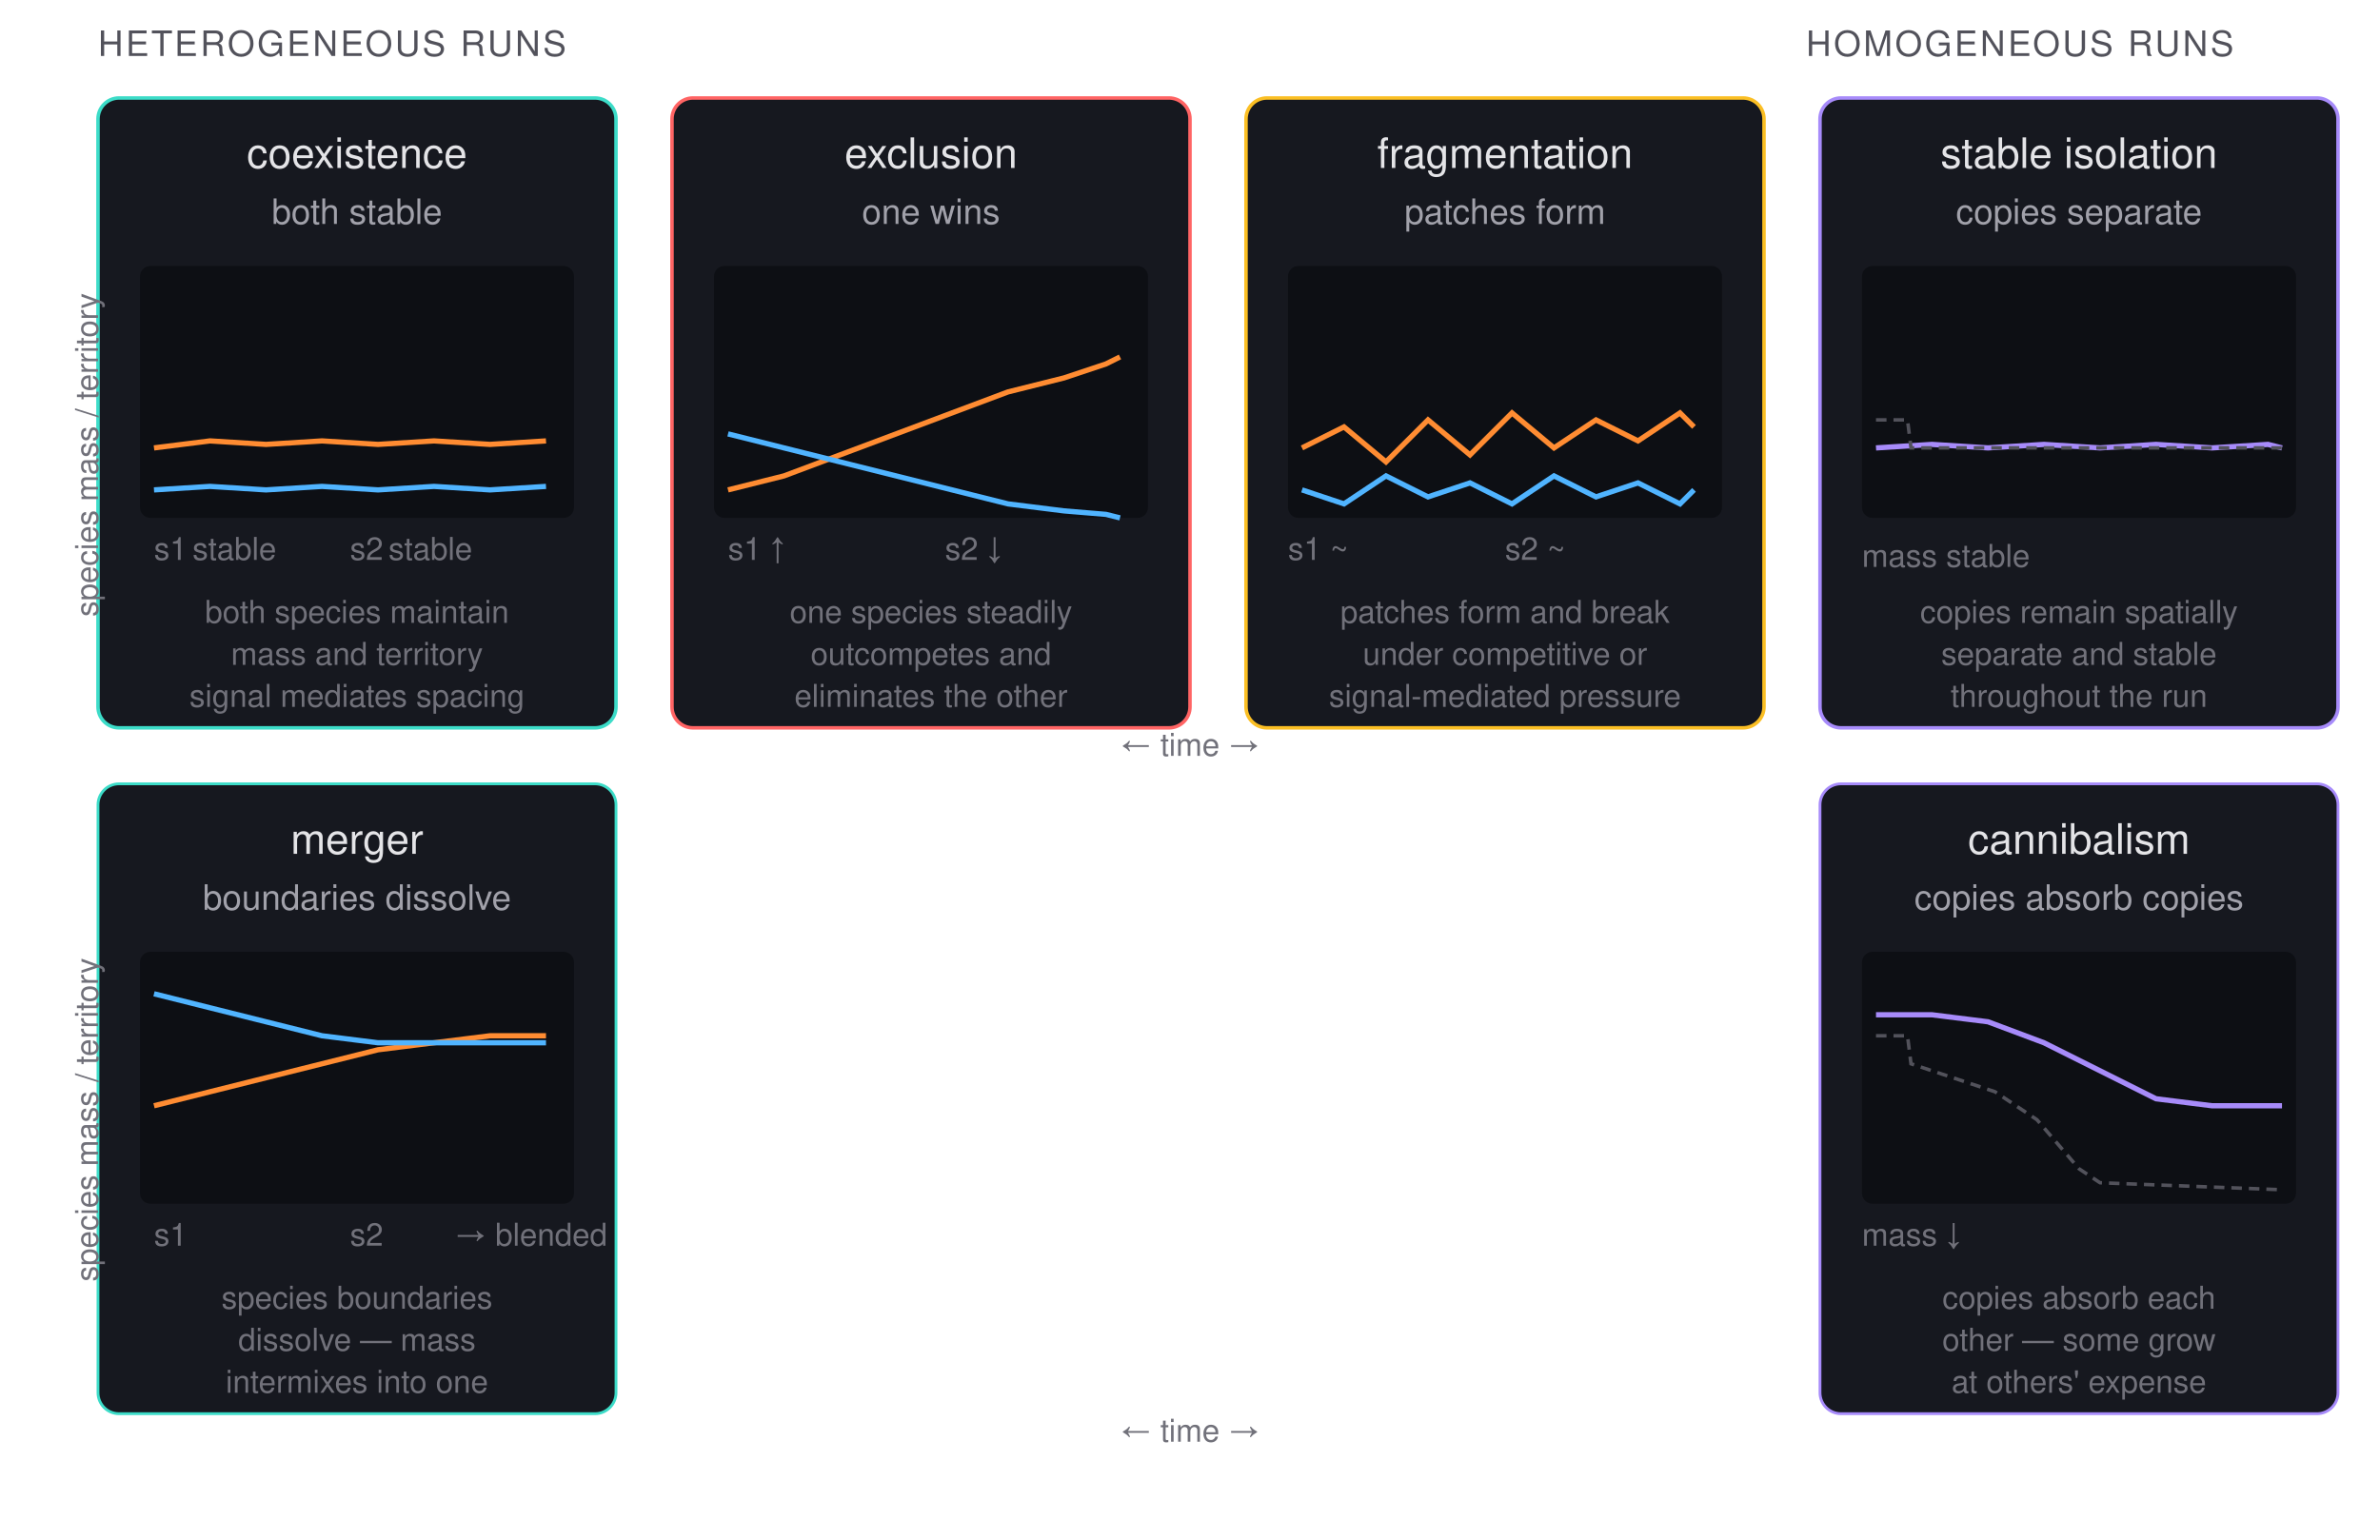
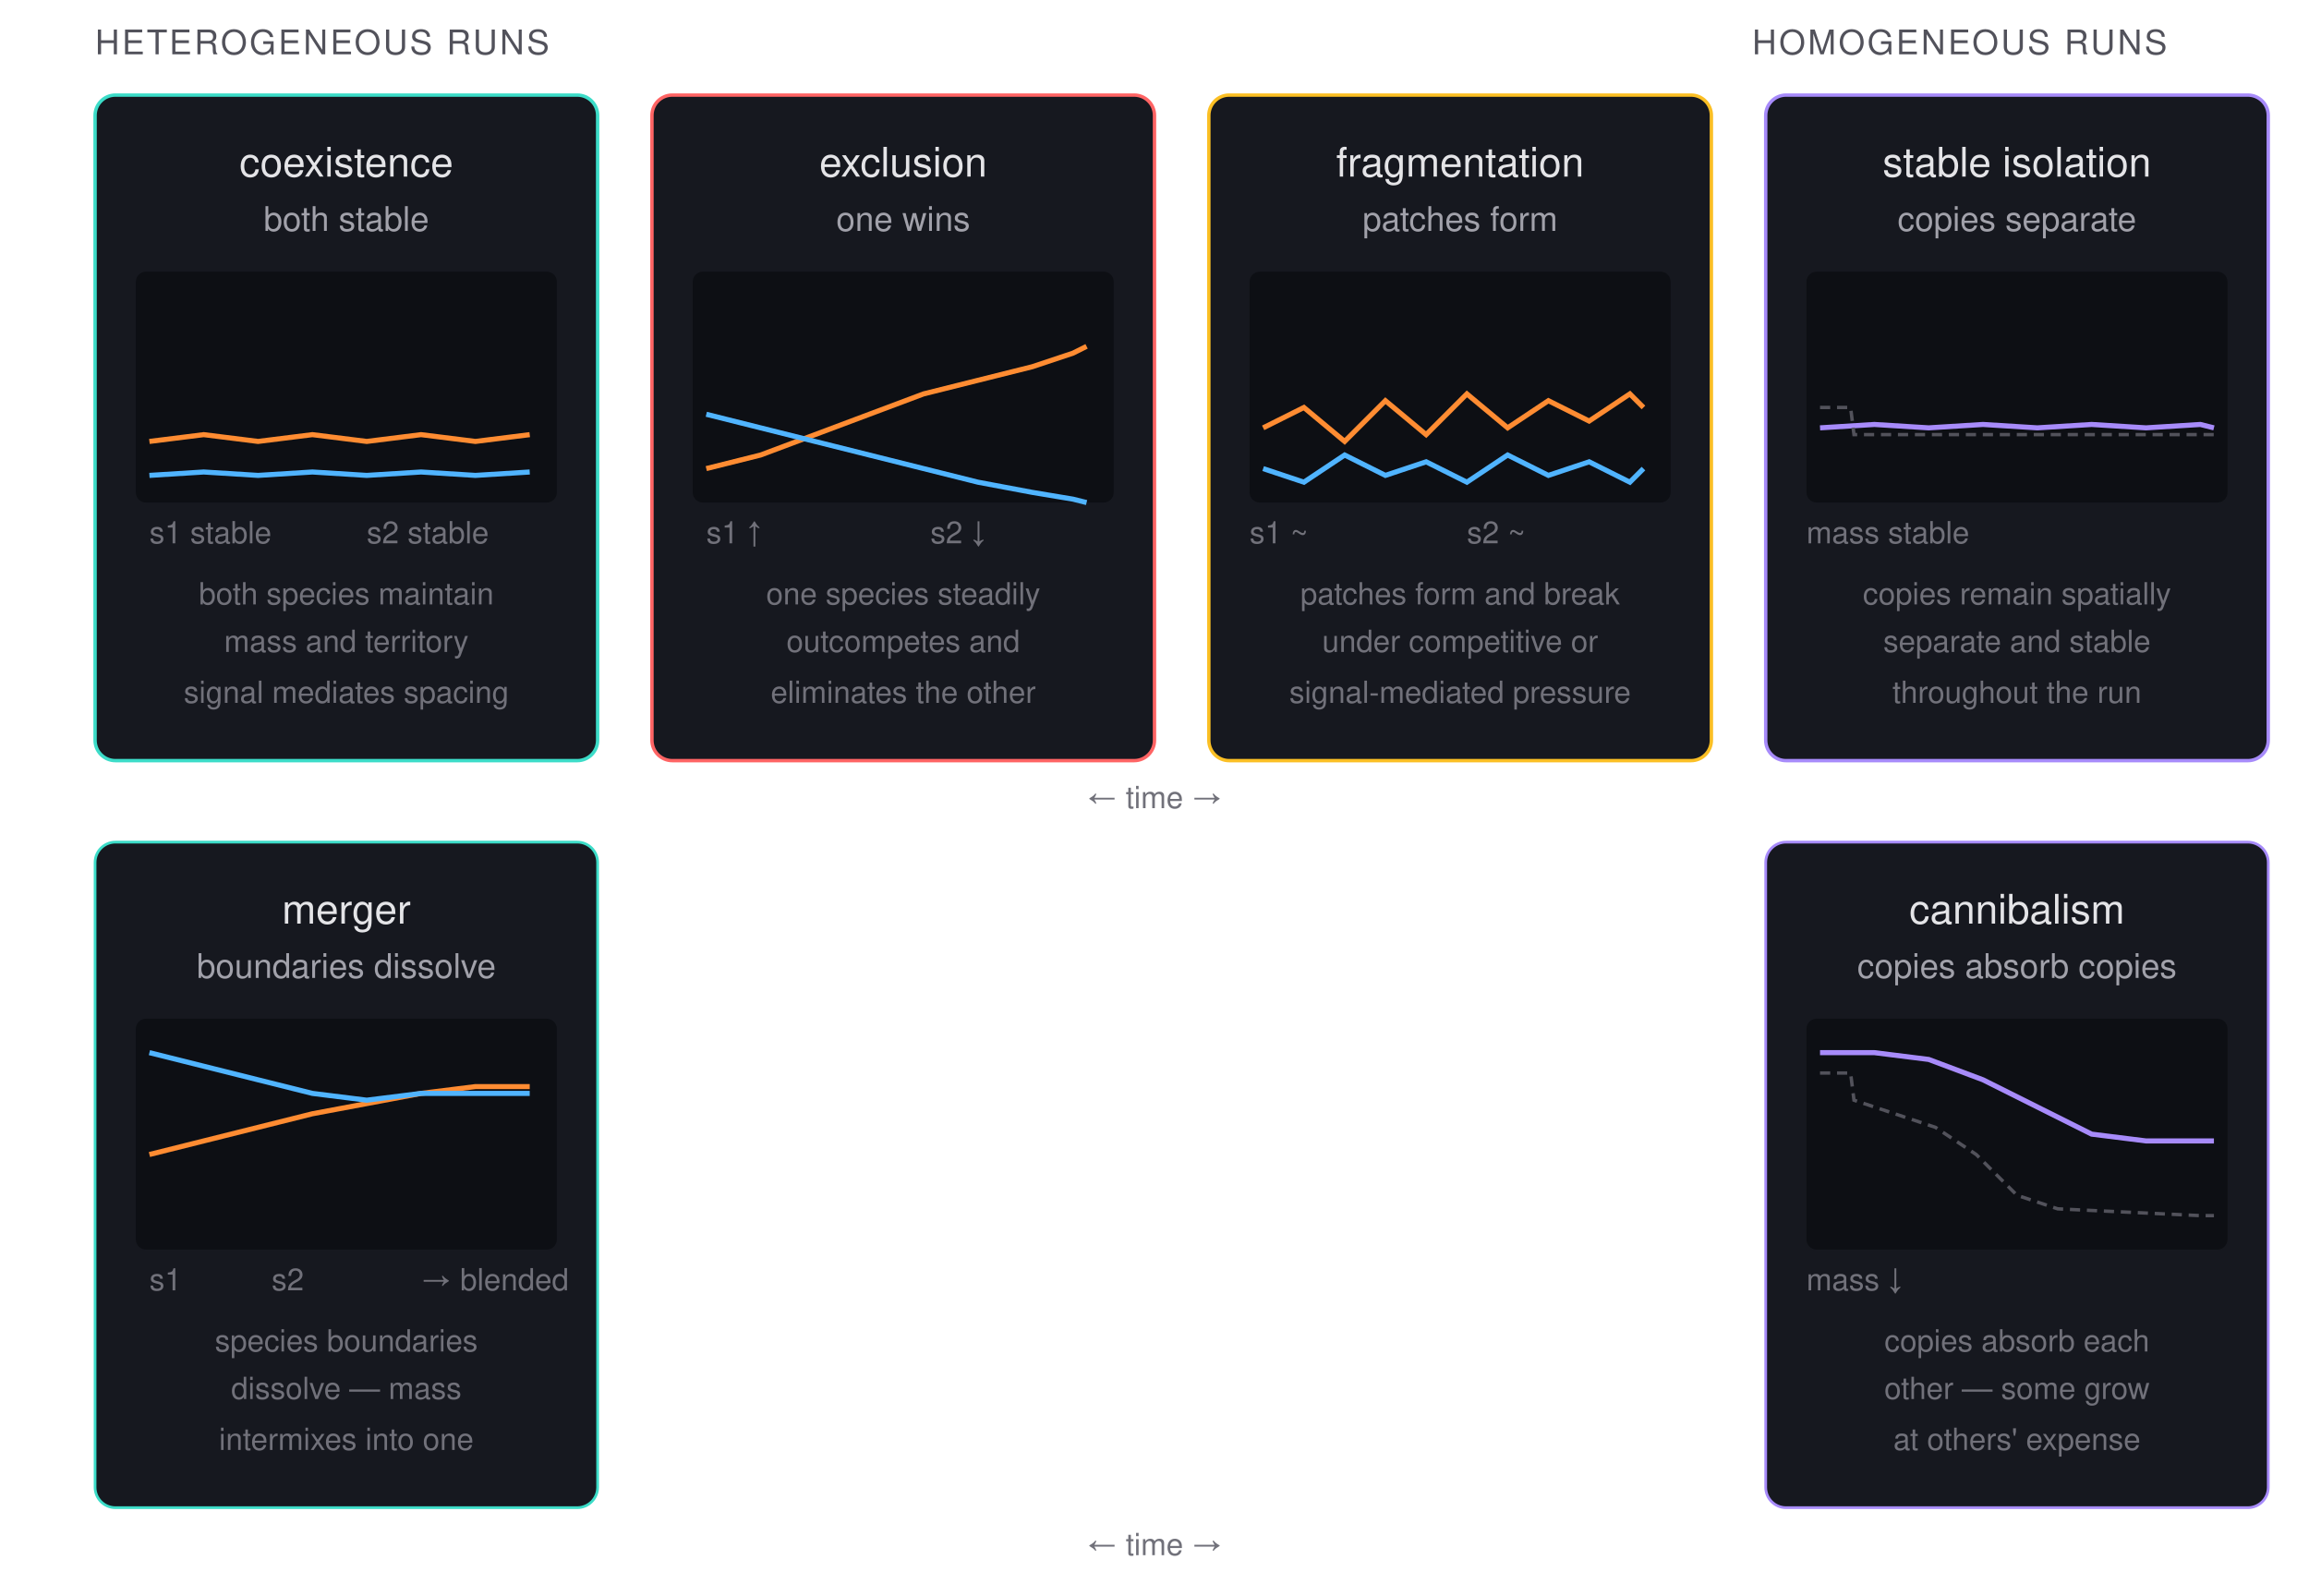
- <svg xmlns="http://www.w3.org/2000/svg" width="100%" viewBox="0 0 680 440" role="img">
+ <svg xmlns="http://www.w3.org/2000/svg" width="100%" viewBox="0 0 680 470" role="img">
  <defs>
    <style>
      text { font-family: -apple-system, BlinkMacSystemFont, "Segoe UI", Helvetica, Arial, sans-serif; }
      .th     { font-size: 12px; font-weight: 500; fill: #e4e4e7; }
      .ts     { font-size: 10px; font-weight: 400; fill: #a1a1aa; }
      .tsa    { font-size: 9px;  font-weight: 400; fill: #71717a; }
      .tlabel { font-size: 10px; font-weight: 500; fill: #52525b; letter-spacing: 0.07em; }
    </style>
  </defs>
  <text class="tlabel" x="28" y="16">HETEROGENEOUS RUNS</text>
  <text class="tlabel" x="516" y="16">HOMOGENEOUS RUNS</text>
-   <rect x="28" y="28" width="148" height="180" rx="6" fill="#16181f" stroke="#3cdcc8" stroke-width="1" />
-   <text class="th" x="102" y="48" text-anchor="middle" fill="#3cdcc8">coexistence</text>
-   <text class="ts" x="102" y="64" text-anchor="middle">both stable</text>
-   <rect x="40" y="76" width="124" height="72" rx="3" fill="#0d0f14" />
-   <polyline points="44,128 60,126 76,127 92,126 108,127 92,126 108,127 124,126 140,127 156,126" fill="none" stroke="#ff8c32" stroke-width="1.5" />
+   <rect x="28" y="28" width="148" height="196" rx="6" fill="#16181f" stroke="#3cdcc8" stroke-width="1" />
+   <text class="th" x="102" y="52" text-anchor="middle" fill="#3cdcc8">coexistence</text>
+   <text class="ts" x="102" y="68" text-anchor="middle">both stable</text>
+   <rect x="40" y="80" width="124" height="68" rx="3" fill="#0d0f14" />
+   <polyline points="44,130 60,128 76,130 92,128 108,130 124,128 140,130 156,128" fill="none" stroke="#ff8c32" stroke-width="1.5" />
  <polyline points="44,140 60,139 76,140 92,139 108,140 124,139 140,140 156,139" fill="none" stroke="#50b4ff" stroke-width="1.5" />
-   <text class="tsa" x="44" y="160" fill="#ff8c32">s1</text>
-   <text class="tsa" x="55" y="160" fill="#a1a1aa">stable</text>
-   <text class="tsa" x="100" y="160" fill="#50b4ff">s2</text>
-   <text class="tsa" x="111" y="160" fill="#a1a1aa">stable</text>
+   <text class="tsa" x="44" y="160" fill="#ff8c32">s1 stable</text>
+   <text class="tsa" x="108" y="160" fill="#50b4ff">s2 stable</text>
  <text class="tsa" x="102" y="178" text-anchor="middle">both species maintain</text>
-   <text class="tsa" x="102" y="190" text-anchor="middle">mass and territory</text>
-   <text class="tsa" x="102" y="202" text-anchor="middle">signal mediates spacing</text>
-   <rect x="192" y="28" width="148" height="180" rx="6" fill="#16181f" stroke="#ff6464" stroke-width="1" />
-   <text class="th" x="266" y="48" text-anchor="middle" fill="#ff6464">exclusion</text>
-   <text class="ts" x="266" y="64" text-anchor="middle">one wins</text>
-   <rect x="204" y="76" width="124" height="72" rx="3" fill="#0d0f14" />
-   <polyline points="208,140 224,136 240,130 256,124 272,118 288,112 304,108 316,104 320,102" fill="none" stroke="#ff8c32" stroke-width="1.5" />
-   <polyline points="208,124 224,128 240,132 256,136 272,140 288,144 304,146 316,147 320,148" fill="none" stroke="#50b4ff" stroke-width="1.5" />
+   <text class="tsa" x="102" y="192" text-anchor="middle">mass and territory</text>
+   <text class="tsa" x="102" y="207" text-anchor="middle">signal mediates spacing</text>
+   <rect x="192" y="28" width="148" height="196" rx="6" fill="#16181f" stroke="#ff6464" stroke-width="1" />
+   <text class="th" x="266" y="52" text-anchor="middle" fill="#ff6464">exclusion</text>
+   <text class="ts" x="266" y="68" text-anchor="middle">one wins</text>
+   <rect x="204" y="80" width="124" height="68" rx="3" fill="#0d0f14" />
+   <polyline points="208,138 224,134 240,128 256,122 272,116 288,112 304,108 316,104 320,102" fill="none" stroke="#ff8c32" stroke-width="1.5" />
+   <polyline points="208,122 224,126 240,130 256,134 272,138 288,142 304,145 316,147 320,148" fill="none" stroke="#50b4ff" stroke-width="1.5" />
  <text class="tsa" x="208" y="160" fill="#ff8c32">s1 ↑</text>
-   <text class="tsa" x="270" y="160" fill="#50b4ff">s2 ↓</text>
+   <text class="tsa" x="274" y="160" fill="#50b4ff">s2 ↓</text>
  <text class="tsa" x="266" y="178" text-anchor="middle">one species steadily</text>
-   <text class="tsa" x="266" y="190" text-anchor="middle">outcompetes and</text>
-   <text class="tsa" x="266" y="202" text-anchor="middle">eliminates the other</text>
-   <rect x="356" y="28" width="148" height="180" rx="6" fill="#16181f" stroke="#fbbf24" stroke-width="1" />
-   <text class="th" x="430" y="48" text-anchor="middle" fill="#fbbf24">fragmentation</text>
-   <text class="ts" x="430" y="64" text-anchor="middle">patches form</text>
-   <rect x="368" y="76" width="124" height="72" rx="3" fill="#0d0f14" />
-   <polyline points="372,128 384,122 396,132 408,120 420,130 432,118 444,128 456,120 468,126 480,118 484,122" fill="none" stroke="#ff8c32" stroke-width="1.5" />
-   <polyline points="372,140 384,144 396,136 408,142 420,138 432,144 444,136 456,142 468,138 480,144 484,140" fill="none" stroke="#50b4ff" stroke-width="1.5" />
+   <text class="tsa" x="266" y="192" text-anchor="middle">outcompetes and</text>
+   <text class="tsa" x="266" y="207" text-anchor="middle">eliminates the other</text>
+   <rect x="356" y="28" width="148" height="196" rx="6" fill="#16181f" stroke="#fbbf24" stroke-width="1" />
+   <text class="th" x="430" y="52" text-anchor="middle" fill="#fbbf24">fragmentation</text>
+   <text class="ts" x="430" y="68" text-anchor="middle">patches form</text>
+   <rect x="368" y="80" width="124" height="68" rx="3" fill="#0d0f14" />
+   <polyline points="372,126 384,120 396,130 408,118 420,128 432,116 444,126 456,118 468,124 480,116 484,120" fill="none" stroke="#ff8c32" stroke-width="1.5" />
+   <polyline points="372,138 384,142 396,134 408,140 420,136 432,142 444,134 456,140 468,136 480,142 484,138" fill="none" stroke="#50b4ff" stroke-width="1.5" />
  <text class="tsa" x="368" y="160" fill="#ff8c32">s1 ~</text>
-   <text class="tsa" x="430" y="160" fill="#50b4ff">s2 ~</text>
+   <text class="tsa" x="432" y="160" fill="#50b4ff">s2 ~</text>
  <text class="tsa" x="430" y="178" text-anchor="middle">patches form and break</text>
-   <text class="tsa" x="430" y="190" text-anchor="middle">under competitive or</text>
-   <text class="tsa" x="430" y="202" text-anchor="middle">signal-mediated pressure</text>
-   <rect x="520" y="28" width="148" height="180" rx="6" fill="#16181f" stroke="#a78bfa" stroke-width="1" />
-   <text class="th" x="594" y="48" text-anchor="middle" fill="#a78bfa">stable isolation</text>
-   <text class="ts" x="594" y="64" text-anchor="middle">copies separate</text>
-   <rect x="532" y="76" width="124" height="72" rx="3" fill="#0d0f14" />
-   <polyline points="536,128 552,127 568,128 584,127 600,128 616,127 632,128 648,127 652,128" fill="none" stroke="#a78bfa" stroke-width="1.5" />
-   <polyline points="536,120 545,120 546,128 568,128 584,128 616,128 648,128 652,128" fill="none" stroke="#52525b" stroke-width="1" stroke-dasharray="3 2" />
-   <text class="tsa" x="532" y="162" fill="#a78bfa">mass stable</text>
+   <text class="tsa" x="430" y="192" text-anchor="middle">under competitive or</text>
+   <text class="tsa" x="430" y="207" text-anchor="middle">signal-mediated pressure</text>
+   <rect x="520" y="28" width="148" height="196" rx="6" fill="#16181f" stroke="#a78bfa" stroke-width="1" />
+   <text class="th" x="594" y="52" text-anchor="middle" fill="#a78bfa">stable isolation</text>
+   <text class="ts" x="594" y="68" text-anchor="middle">copies separate</text>
+   <rect x="532" y="80" width="124" height="68" rx="3" fill="#0d0f14" />
+   <polyline points="536,126 552,125 568,126 584,125 600,126 616,125 632,126 648,125 652,126" fill="none" stroke="#a78bfa" stroke-width="1.5" />
+   <polyline points="536,120 545,120 546,128 568,128 600,128 648,128 652,128" fill="none" stroke="#52525b" stroke-width="1" stroke-dasharray="3 2" />
+   <text class="tsa" x="532" y="160" fill="#a78bfa">mass stable</text>
  <text class="tsa" x="594" y="178" text-anchor="middle">copies remain spatially</text>
-   <text class="tsa" x="594" y="190" text-anchor="middle">separate and stable</text>
-   <text class="tsa" x="594" y="202" text-anchor="middle">throughout the run</text>
-   <rect x="28" y="224" width="148" height="180" rx="6" fill="#16181f" stroke="#3cdcc8" stroke-width="0.8" />
-   <text class="th" x="102" y="244" text-anchor="middle" fill="#3cdcc8">merger</text>
-   <text class="ts" x="102" y="260" text-anchor="middle">boundaries dissolve</text>
-   <rect x="40" y="272" width="124" height="72" rx="3" fill="#0d0f14" />
-   <polyline points="44,316 60,312 76,308 92,304 108,300 124,298 140,296 156,296" fill="none" stroke="#ff8c32" stroke-width="1.5" />
-   <polyline points="44,284 60,288 76,292 92,296 108,298 124,298 140,298 156,298" fill="none" stroke="#50b4ff" stroke-width="1.5" />
-   <text class="tsa" x="44" y="356" fill="#ff8c32">s1</text>
-   <text class="tsa" x="100" y="356" fill="#50b4ff">s2</text>
-   <text class="tsa" x="130" y="356" fill="#3cdcc8">→ blended</text>
-   <text class="tsa" x="102" y="374" text-anchor="middle">species boundaries</text>
-   <text class="tsa" x="102" y="386" text-anchor="middle">dissolve — mass</text>
-   <text class="tsa" x="102" y="398" text-anchor="middle">intermixes into one</text>
-   <rect x="520" y="224" width="148" height="180" rx="6" fill="#16181f" stroke="#a78bfa" stroke-width="0.8" />
-   <text class="th" x="594" y="244" text-anchor="middle" fill="#a78bfa">cannibalism</text>
-   <text class="ts" x="594" y="260" text-anchor="middle">copies absorb copies</text>
-   <rect x="532" y="272" width="124" height="72" rx="3" fill="#0d0f14" />
-   <polyline points="536,290 552,290 568,292 584,298 600,306 616,314 632,316 648,316 652,316" fill="none" stroke="#a78bfa" stroke-width="1.5" />
-   <polyline points="536,296 545,296 546,304 558,308 570,312 582,320 594,334 600,338 652,340" fill="none" stroke="#52525b" stroke-width="1" stroke-dasharray="3 2" />
-   <text class="tsa" x="532" y="356" fill="#a78bfa">mass ↓</text>
-   <text class="tsa" x="594" y="374" text-anchor="middle">copies absorb each</text>
-   <text class="tsa" x="594" y="386" text-anchor="middle">other — some grow</text>
-   <text class="tsa" x="594" y="398" text-anchor="middle">at others' expense</text>
-   <text class="tsa" x="28" y="320" text-anchor="middle" transform="rotate(-90 28 320)">species mass / territory</text>
-   <text class="tsa" x="28" y="130" text-anchor="middle" transform="rotate(-90 28 130)">species mass / territory</text>
-   <text class="tsa" x="340" y="216" text-anchor="middle">← time →</text>
-   <text class="tsa" x="340" y="412" text-anchor="middle">← time →</text>
+   <text class="tsa" x="594" y="192" text-anchor="middle">separate and stable</text>
+   <text class="tsa" x="594" y="207" text-anchor="middle">throughout the run</text>
+   <text class="tsa" x="340" y="238" text-anchor="middle">← time →</text>
+   <rect x="28" y="248" width="148" height="196" rx="6" fill="#16181f" stroke="#3cdcc8" stroke-width="0.8" />
+   <text class="th" x="102" y="272" text-anchor="middle" fill="#3cdcc8">merger</text>
+   <text class="ts" x="102" y="288" text-anchor="middle">boundaries dissolve</text>
+   <rect x="40" y="300" width="124" height="68" rx="3" fill="#0d0f14" />
+   <polyline points="44,340 60,336 76,332 92,328 108,325 124,322 140,320 156,320" fill="none" stroke="#ff8c32" stroke-width="1.5" />
+   <polyline points="44,310 60,314 76,318 92,322 108,324 124,322 140,322 156,322" fill="none" stroke="#50b4ff" stroke-width="1.5" />
+   <text class="tsa" x="44" y="380" fill="#ff8c32">s1</text>
+   <text class="tsa" x="80" y="380" fill="#50b4ff">s2</text>
+   <text class="tsa" x="124" y="380" fill="#3cdcc8">→ blended</text>
+   <text class="tsa" x="102" y="398" text-anchor="middle">species boundaries</text>
+   <text class="tsa" x="102" y="412" text-anchor="middle">dissolve — mass</text>
+   <text class="tsa" x="102" y="427" text-anchor="middle">intermixes into one</text>
+   <rect x="520" y="248" width="148" height="196" rx="6" fill="#16181f" stroke="#a78bfa" stroke-width="0.8" />
+   <text class="th" x="594" y="272" text-anchor="middle" fill="#a78bfa">cannibalism</text>
+   <text class="ts" x="594" y="288" text-anchor="middle">copies absorb copies</text>
+   <rect x="532" y="300" width="124" height="68" rx="3" fill="#0d0f14" />
+   <polyline points="536,310 552,310 568,312 584,318 600,326 616,334 632,336 648,336 652,336" fill="none" stroke="#a78bfa" stroke-width="1.5" />
+   <polyline points="536,316 545,316 546,324 558,328 570,332 582,340 594,352 606,356 648,358 652,358" fill="none" stroke="#52525b" stroke-width="1" stroke-dasharray="3 2" />
+   <text class="tsa" x="532" y="380" fill="#a78bfa">mass ↓</text>
+   <text class="tsa" x="594" y="398" text-anchor="middle">copies absorb each</text>
+   <text class="tsa" x="594" y="412" text-anchor="middle">other — some grow</text>
+   <text class="tsa" x="594" y="427" text-anchor="middle">at others' expense</text>
+   <text class="tsa" x="340" y="458" text-anchor="middle">← time →</text>
</svg>
